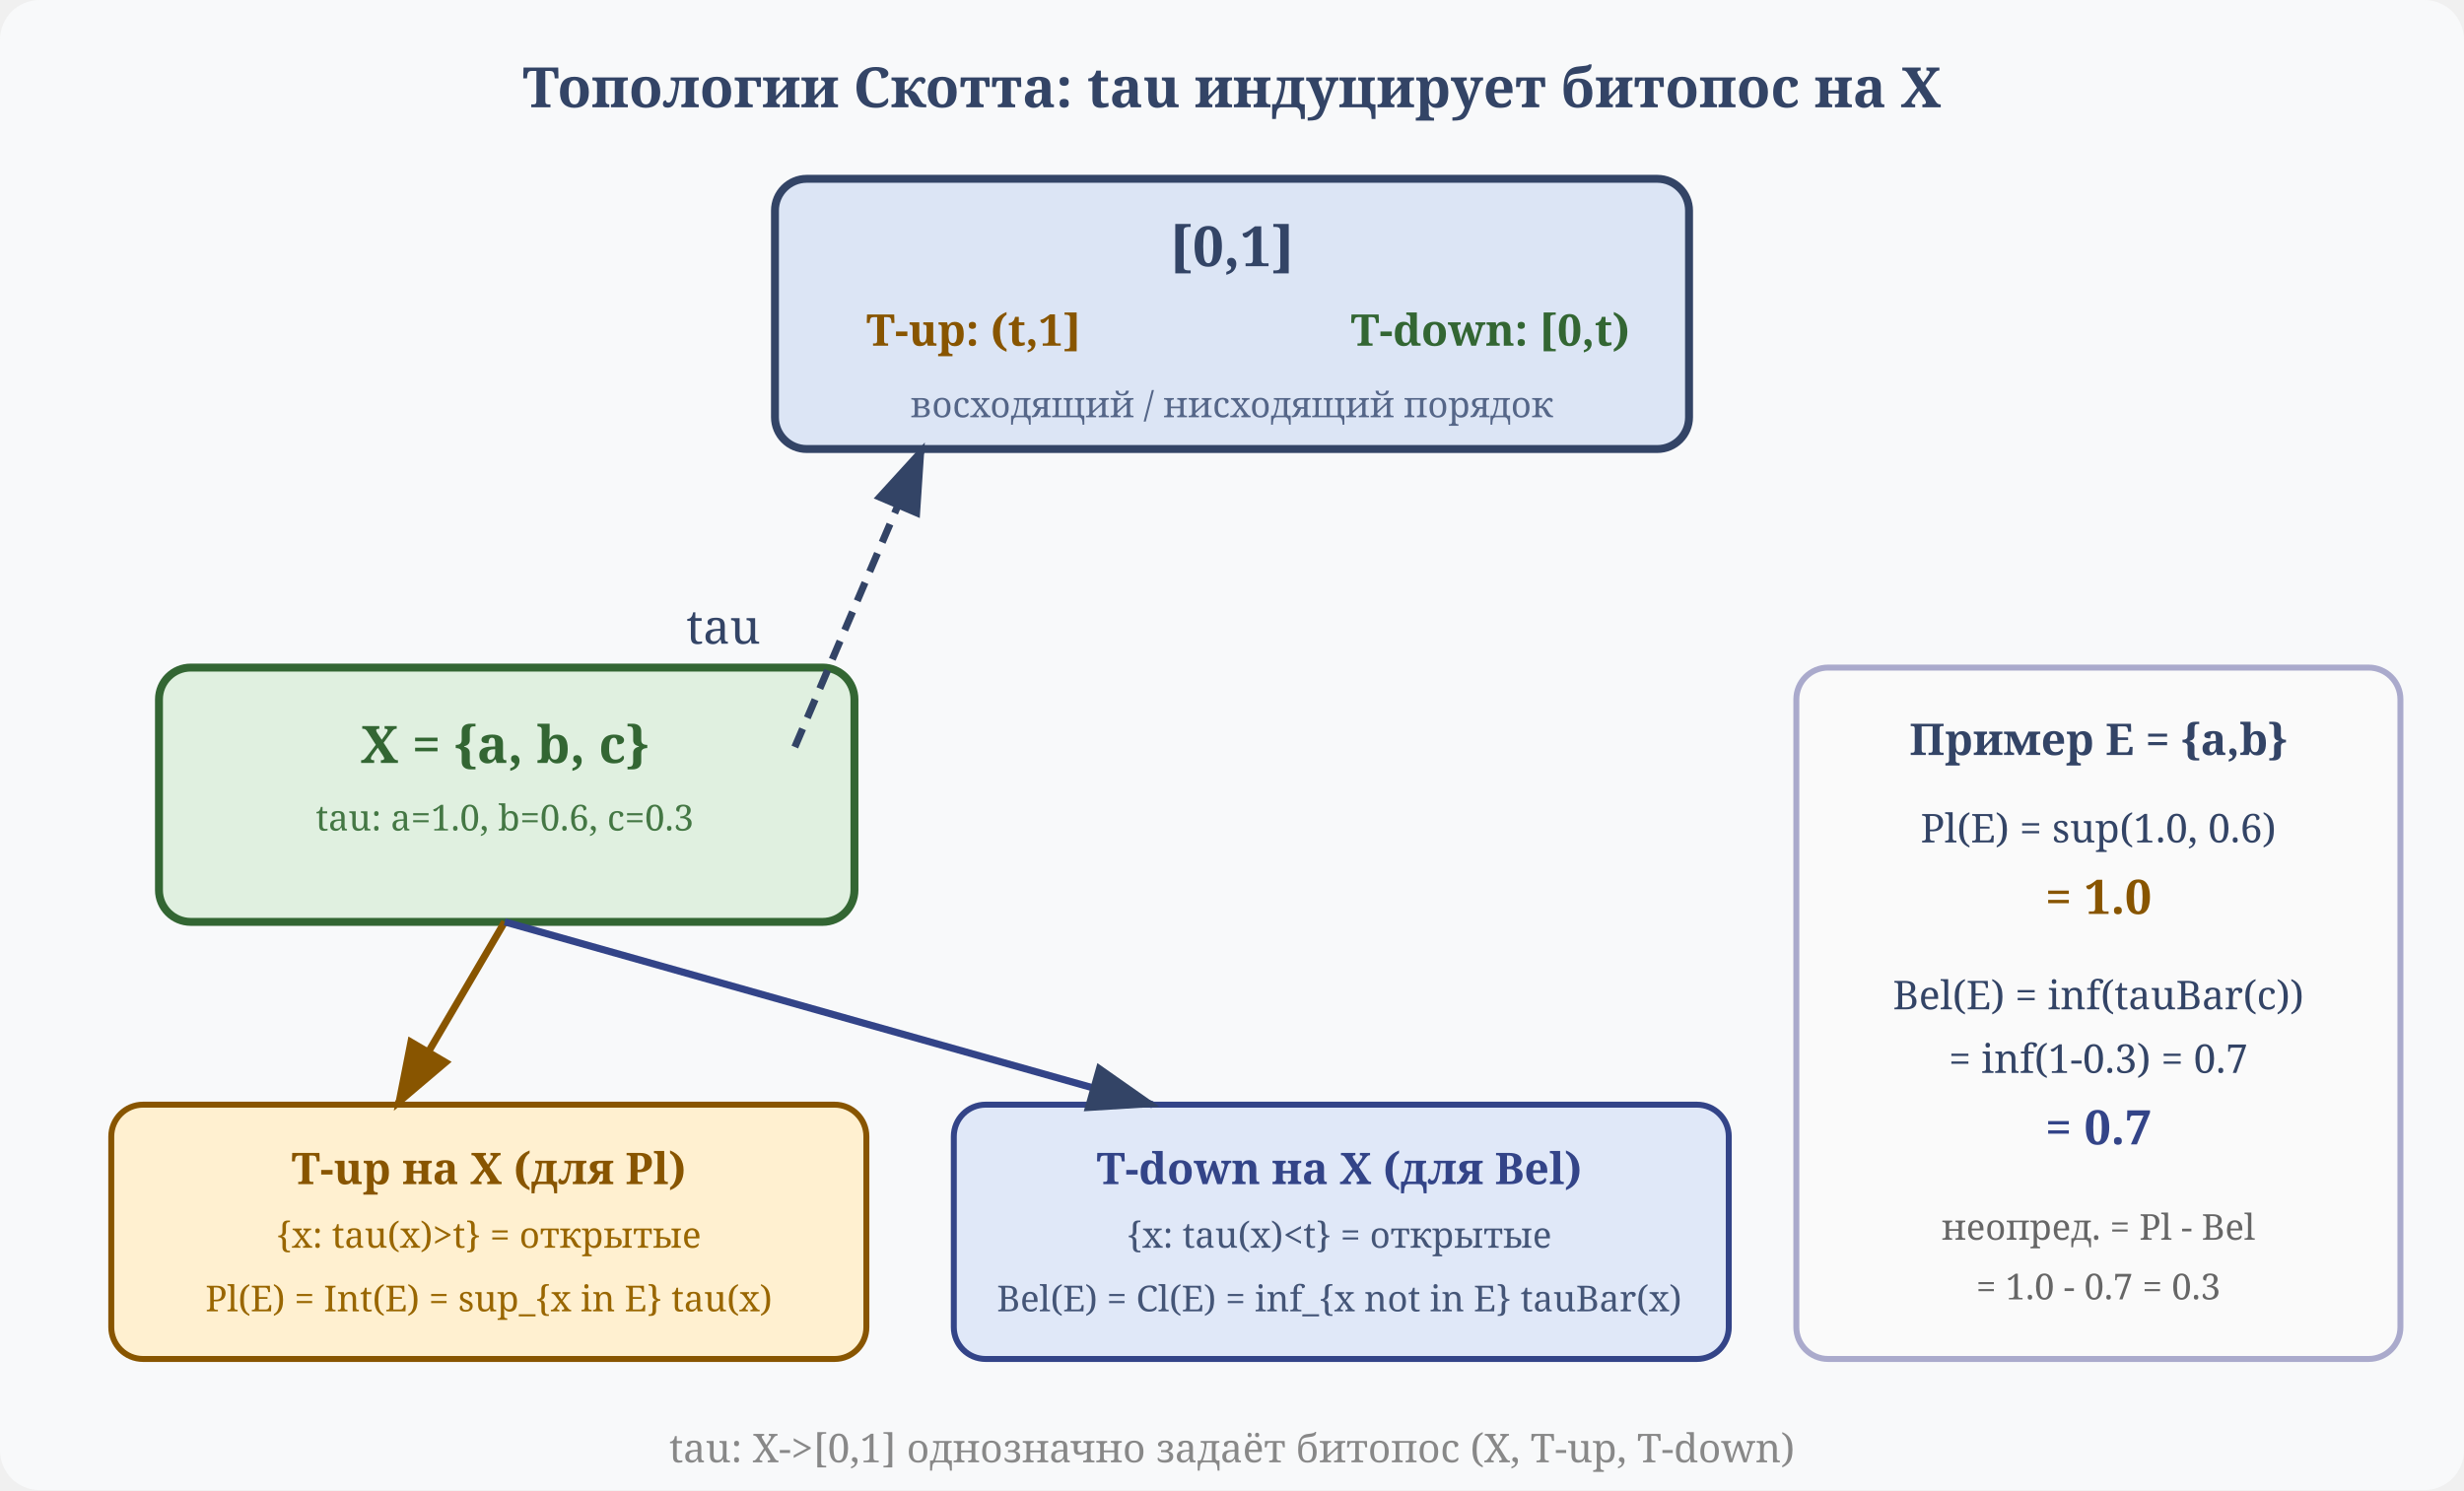
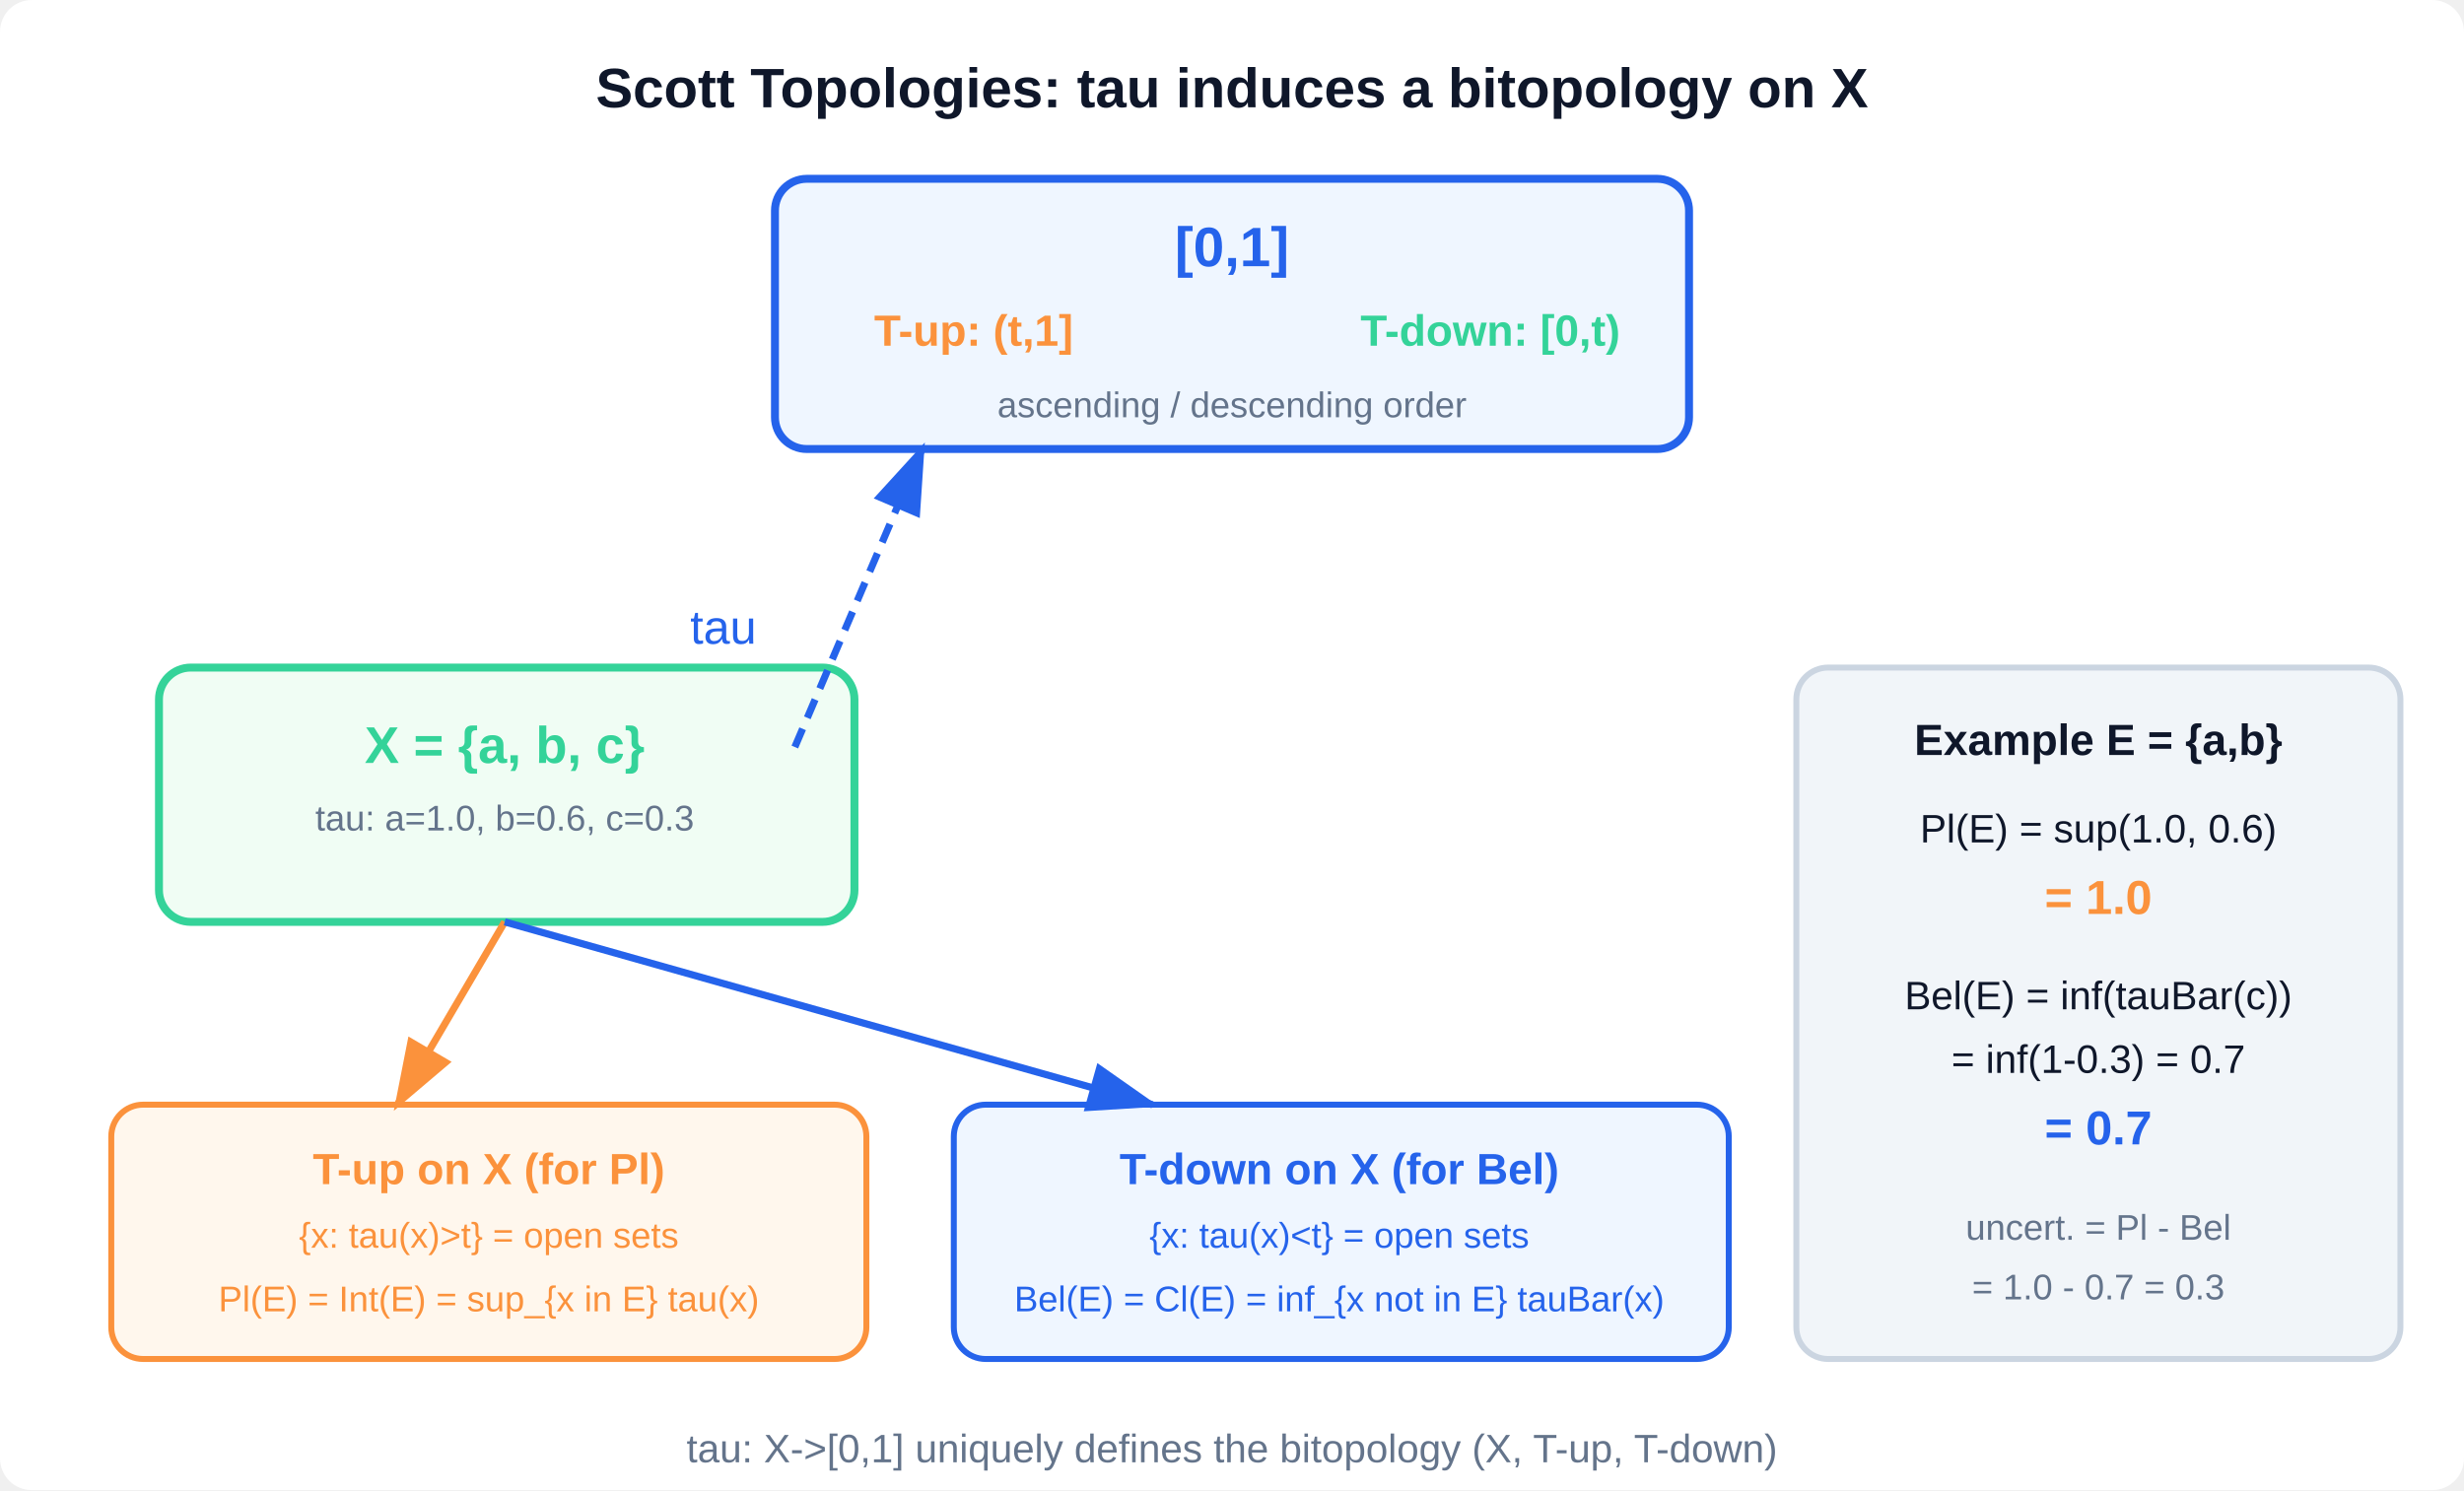
- <svg xmlns="http://www.w3.org/2000/svg" width="620" height="375">
+ <svg xmlns="http://www.w3.org/2000/svg" width="620" height="375" font-family="monospace,Arial,sans-serif">
  <defs>
    <marker id="arr" markerWidth="10" markerHeight="7" refX="9" refY="3.5" orient="auto">
-       <polygon points="0 0, 10 3.5, 0 7" fill="#334466" />
+       <polygon points="0 0, 10 3.5, 0 7" fill="#2563eb" />
    </marker>
    <marker id="arrO" markerWidth="10" markerHeight="7" refX="9" refY="3.5" orient="auto">
-       <polygon points="0 0, 10 3.5, 0 7" fill="#885500" />
+       <polygon points="0 0, 10 3.5, 0 7" fill="#fb923c" />
    </marker>
    <marker id="arrP" markerWidth="10" markerHeight="7" refX="9" refY="3.5" orient="auto">
-       <polygon points="0 0, 10 3.5, 0 7" fill="#663366" />
+       <polygon points="0 0, 10 3.5, 0 7" fill="#a78bfa" />
    </marker>
    <marker id="arrG" markerWidth="10" markerHeight="7" refX="9" refY="3.5" orient="auto">
-       <polygon points="0 0, 10 3.5, 0 7" fill="#336633" />
+       <polygon points="0 0, 10 3.5, 0 7" fill="#34d399" />
    </marker>
  </defs>
-   <rect width="620" height="375" fill="#f8f9fa" rx="10" />
-   <text x="310" y="27" text-anchor="middle" font-family="Georgia,serif" font-size="14" font-weight="bold" fill="#334466">Топологии Скотта: tau индуцирует битопос на X</text>
-   <rect x="195" y="45" width="230" height="68" rx="8" fill="#dce5f5" stroke="#334466" stroke-width="2" />
-   <text x="310" y="67" text-anchor="middle" font-family="Georgia,serif" font-size="14" font-weight="bold" fill="#334466">[0,1]</text>
-   <text x="245" y="87" text-anchor="middle" font-family="Georgia,serif" font-size="11" font-weight="bold" fill="#885500">T-up: (t,1]</text>
-   <text x="375" y="87" text-anchor="middle" font-family="Georgia,serif" font-size="11" font-weight="bold" fill="#336633">T-down: [0,t)</text>
-   <text x="310" y="105" text-anchor="middle" font-family="Georgia,serif" font-size="9" fill="#556688">восходящий / нисходящий порядок</text>
-   <rect x="40" y="168" width="175" height="64" rx="8" fill="#e0f0e0" stroke="#336633" stroke-width="2" />
-   <text x="127" y="192" text-anchor="middle" font-family="Georgia,serif" font-size="13" font-weight="bold" fill="#336633">X = {a, b, c}</text>
-   <text x="127" y="209" text-anchor="middle" font-family="Georgia,serif" font-size="9" fill="#447744">tau: a=1.0, b=0.6, c=0.3</text>
-   <line x1="200" y1="188" x2="232" y2="113" stroke="#334466" stroke-width="1.8" stroke-dasharray="5,3" marker-end="url(#arr)" />
-   <text x="182" y="162" text-anchor="middle" font-family="Georgia,serif" font-size="12" fill="#334466">tau</text>
-   <rect x="28" y="278" width="190" height="64" rx="8" fill="#fff0d0" stroke="#885500" stroke-width="1.5" />
-   <text x="123" y="298" text-anchor="middle" font-family="Georgia,serif" font-size="11" font-weight="bold" fill="#885500">T-up на X (для Pl)</text>
-   <text x="123" y="314" text-anchor="middle" font-family="Georgia,serif" font-size="9" fill="#996600">{x: tau(x)&gt;t} = открытые</text>
-   <text x="123" y="330" text-anchor="middle" font-family="Georgia,serif" font-size="9" fill="#996600">Pl(E) = Int(E) = sup_{x in E} tau(x)</text>
-   <rect x="240" y="278" width="195" height="64" rx="8" fill="#e0e8f8" stroke="#334488" stroke-width="1.5" />
-   <text x="337" y="298" text-anchor="middle" font-family="Georgia,serif" font-size="11" font-weight="bold" fill="#334488">T-down на X (для Bel)</text>
-   <text x="337" y="314" text-anchor="middle" font-family="Georgia,serif" font-size="9" fill="#445577">{x: tau(x)&lt;t} = открытые</text>
-   <text x="337" y="330" text-anchor="middle" font-family="Georgia,serif" font-size="9" fill="#445577">Bel(E) = Cl(E) = inf_{x not in E} tauBar(x)</text>
-   <line x1="127" y1="232" x2="100" y2="278" stroke="#885500" stroke-width="1.8" marker-end="url(#arrO)" />
-   <line x1="127" y1="232" x2="290" y2="278" stroke="#334488" stroke-width="1.8" marker-end="url(#arr)" />
-   <rect x="452" y="168" width="152" height="174" rx="8" fill="#fafafa" stroke="#aaaacc" stroke-width="1.5" />
-   <text x="528" y="190" text-anchor="middle" font-family="Georgia,serif" font-size="11" font-weight="bold" fill="#334466">Пример E = {a,b}</text>
-   <text x="528" y="212" text-anchor="middle" font-family="Georgia,serif" font-size="10" fill="#334466">Pl(E) = sup(1.0, 0.6)</text>
-   <text x="528" y="230" text-anchor="middle" font-family="Georgia,serif" font-size="12" font-weight="bold" fill="#885500">= 1.0</text>
-   <text x="528" y="254" text-anchor="middle" font-family="Georgia,serif" font-size="10" fill="#334466">Bel(E) = inf(tauBar(c))</text>
-   <text x="528" y="270" text-anchor="middle" font-family="Georgia,serif" font-size="10" fill="#334466">= inf(1-0.3) = 0.7</text>
-   <text x="528" y="288" text-anchor="middle" font-family="Georgia,serif" font-size="12" font-weight="bold" fill="#334488">= 0.7</text>
-   <text x="528" y="312" text-anchor="middle" font-family="Georgia,serif" font-size="9" fill="#666666">неопред. = Pl - Bel</text>
-   <text x="528" y="327" text-anchor="middle" font-family="Georgia,serif" font-size="9" fill="#666666">= 1.0 - 0.7 = 0.3</text>
-   <text x="310" y="368" text-anchor="middle" font-family="Georgia,serif" font-size="10" fill="#888888">tau: X-&gt;[0,1] однозначно задаёт битопос (X, T-up, T-down)</text>
+   <rect width="620" height="375" fill="#ffffff" rx="8" />
+   <text x="310" y="27" text-anchor="middle" font-size="14" font-weight="bold" fill="#0f172a">Scott Topologies: tau induces a bitopology on X</text>
+   <rect x="195" y="45" width="230" height="68" rx="8" fill="#eff6ff" stroke="#2563eb" stroke-width="2" />
+   <text x="310" y="67" text-anchor="middle" font-size="14" font-weight="bold" fill="#2563eb">[0,1]</text>
+   <text x="245" y="87" text-anchor="middle" font-size="11" font-weight="bold" fill="#fb923c">T-up: (t,1]</text>
+   <text x="375" y="87" text-anchor="middle" font-size="11" font-weight="bold" fill="#34d399">T-down: [0,t)</text>
+   <text x="310" y="105" text-anchor="middle" font-size="9" fill="#64748b">ascending / descending order</text>
+   <rect x="40" y="168" width="175" height="64" rx="8" fill="#f0fdf4" stroke="#34d399" stroke-width="2" />
+   <text x="127" y="192" text-anchor="middle" font-size="13" font-weight="bold" fill="#34d399">X = {a, b, c}</text>
+   <text x="127" y="209" text-anchor="middle" font-size="9" fill="#64748b">tau: a=1.0, b=0.6, c=0.3</text>
+   <line x1="200" y1="188" x2="232" y2="113" stroke="#2563eb" stroke-width="1.8" stroke-dasharray="5,3" marker-end="url(#arr)" />
+   <text x="182" y="162" text-anchor="middle" font-size="12" fill="#2563eb">tau</text>
+   <rect x="28" y="278" width="190" height="64" rx="8" fill="#fff7ed" stroke="#fb923c" stroke-width="1.5" />
+   <text x="123" y="298" text-anchor="middle" font-size="11" font-weight="bold" fill="#fb923c">T-up on X (for Pl)</text>
+   <text x="123" y="314" text-anchor="middle" font-size="9" fill="#fb923c">{x: tau(x)&gt;t} = open sets</text>
+   <text x="123" y="330" text-anchor="middle" font-size="9" fill="#fb923c">Pl(E) = Int(E) = sup_{x in E} tau(x)</text>
+   <rect x="240" y="278" width="195" height="64" rx="8" fill="#eff6ff" stroke="#2563eb" stroke-width="1.5" />
+   <text x="337" y="298" text-anchor="middle" font-size="11" font-weight="bold" fill="#2563eb">T-down on X (for Bel)</text>
+   <text x="337" y="314" text-anchor="middle" font-size="9" fill="#2563eb">{x: tau(x)&lt;t} = open sets</text>
+   <text x="337" y="330" text-anchor="middle" font-size="9" fill="#2563eb">Bel(E) = Cl(E) = inf_{x not in E} tauBar(x)</text>
+   <line x1="127" y1="232" x2="100" y2="278" stroke="#fb923c" stroke-width="1.8" marker-end="url(#arrO)" />
+   <line x1="127" y1="232" x2="290" y2="278" stroke="#2563eb" stroke-width="1.8" marker-end="url(#arr)" />
+   <rect x="452" y="168" width="152" height="174" rx="8" fill="#f1f5f9" stroke="#cbd5e1" stroke-width="1.5" />
+   <text x="528" y="190" text-anchor="middle" font-size="11" font-weight="bold" fill="#0f172a">Example E = {a,b}</text>
+   <text x="528" y="212" text-anchor="middle" font-size="10" fill="#0f172a">Pl(E) = sup(1.0, 0.6)</text>
+   <text x="528" y="230" text-anchor="middle" font-size="12" font-weight="bold" fill="#fb923c">= 1.0</text>
+   <text x="528" y="254" text-anchor="middle" font-size="10" fill="#0f172a">Bel(E) = inf(tauBar(c))</text>
+   <text x="528" y="270" text-anchor="middle" font-size="10" fill="#0f172a">= inf(1-0.3) = 0.7</text>
+   <text x="528" y="288" text-anchor="middle" font-size="12" font-weight="bold" fill="#2563eb">= 0.7</text>
+   <text x="528" y="312" text-anchor="middle" font-size="9" fill="#64748b">uncert. = Pl - Bel</text>
+   <text x="528" y="327" text-anchor="middle" font-size="9" fill="#64748b">= 1.0 - 0.7 = 0.3</text>
+   <text x="310" y="368" text-anchor="middle" font-size="10" fill="#64748b">tau: X-&gt;[0,1] uniquely defines the bitopology (X, T-up, T-down)</text>
</svg>
